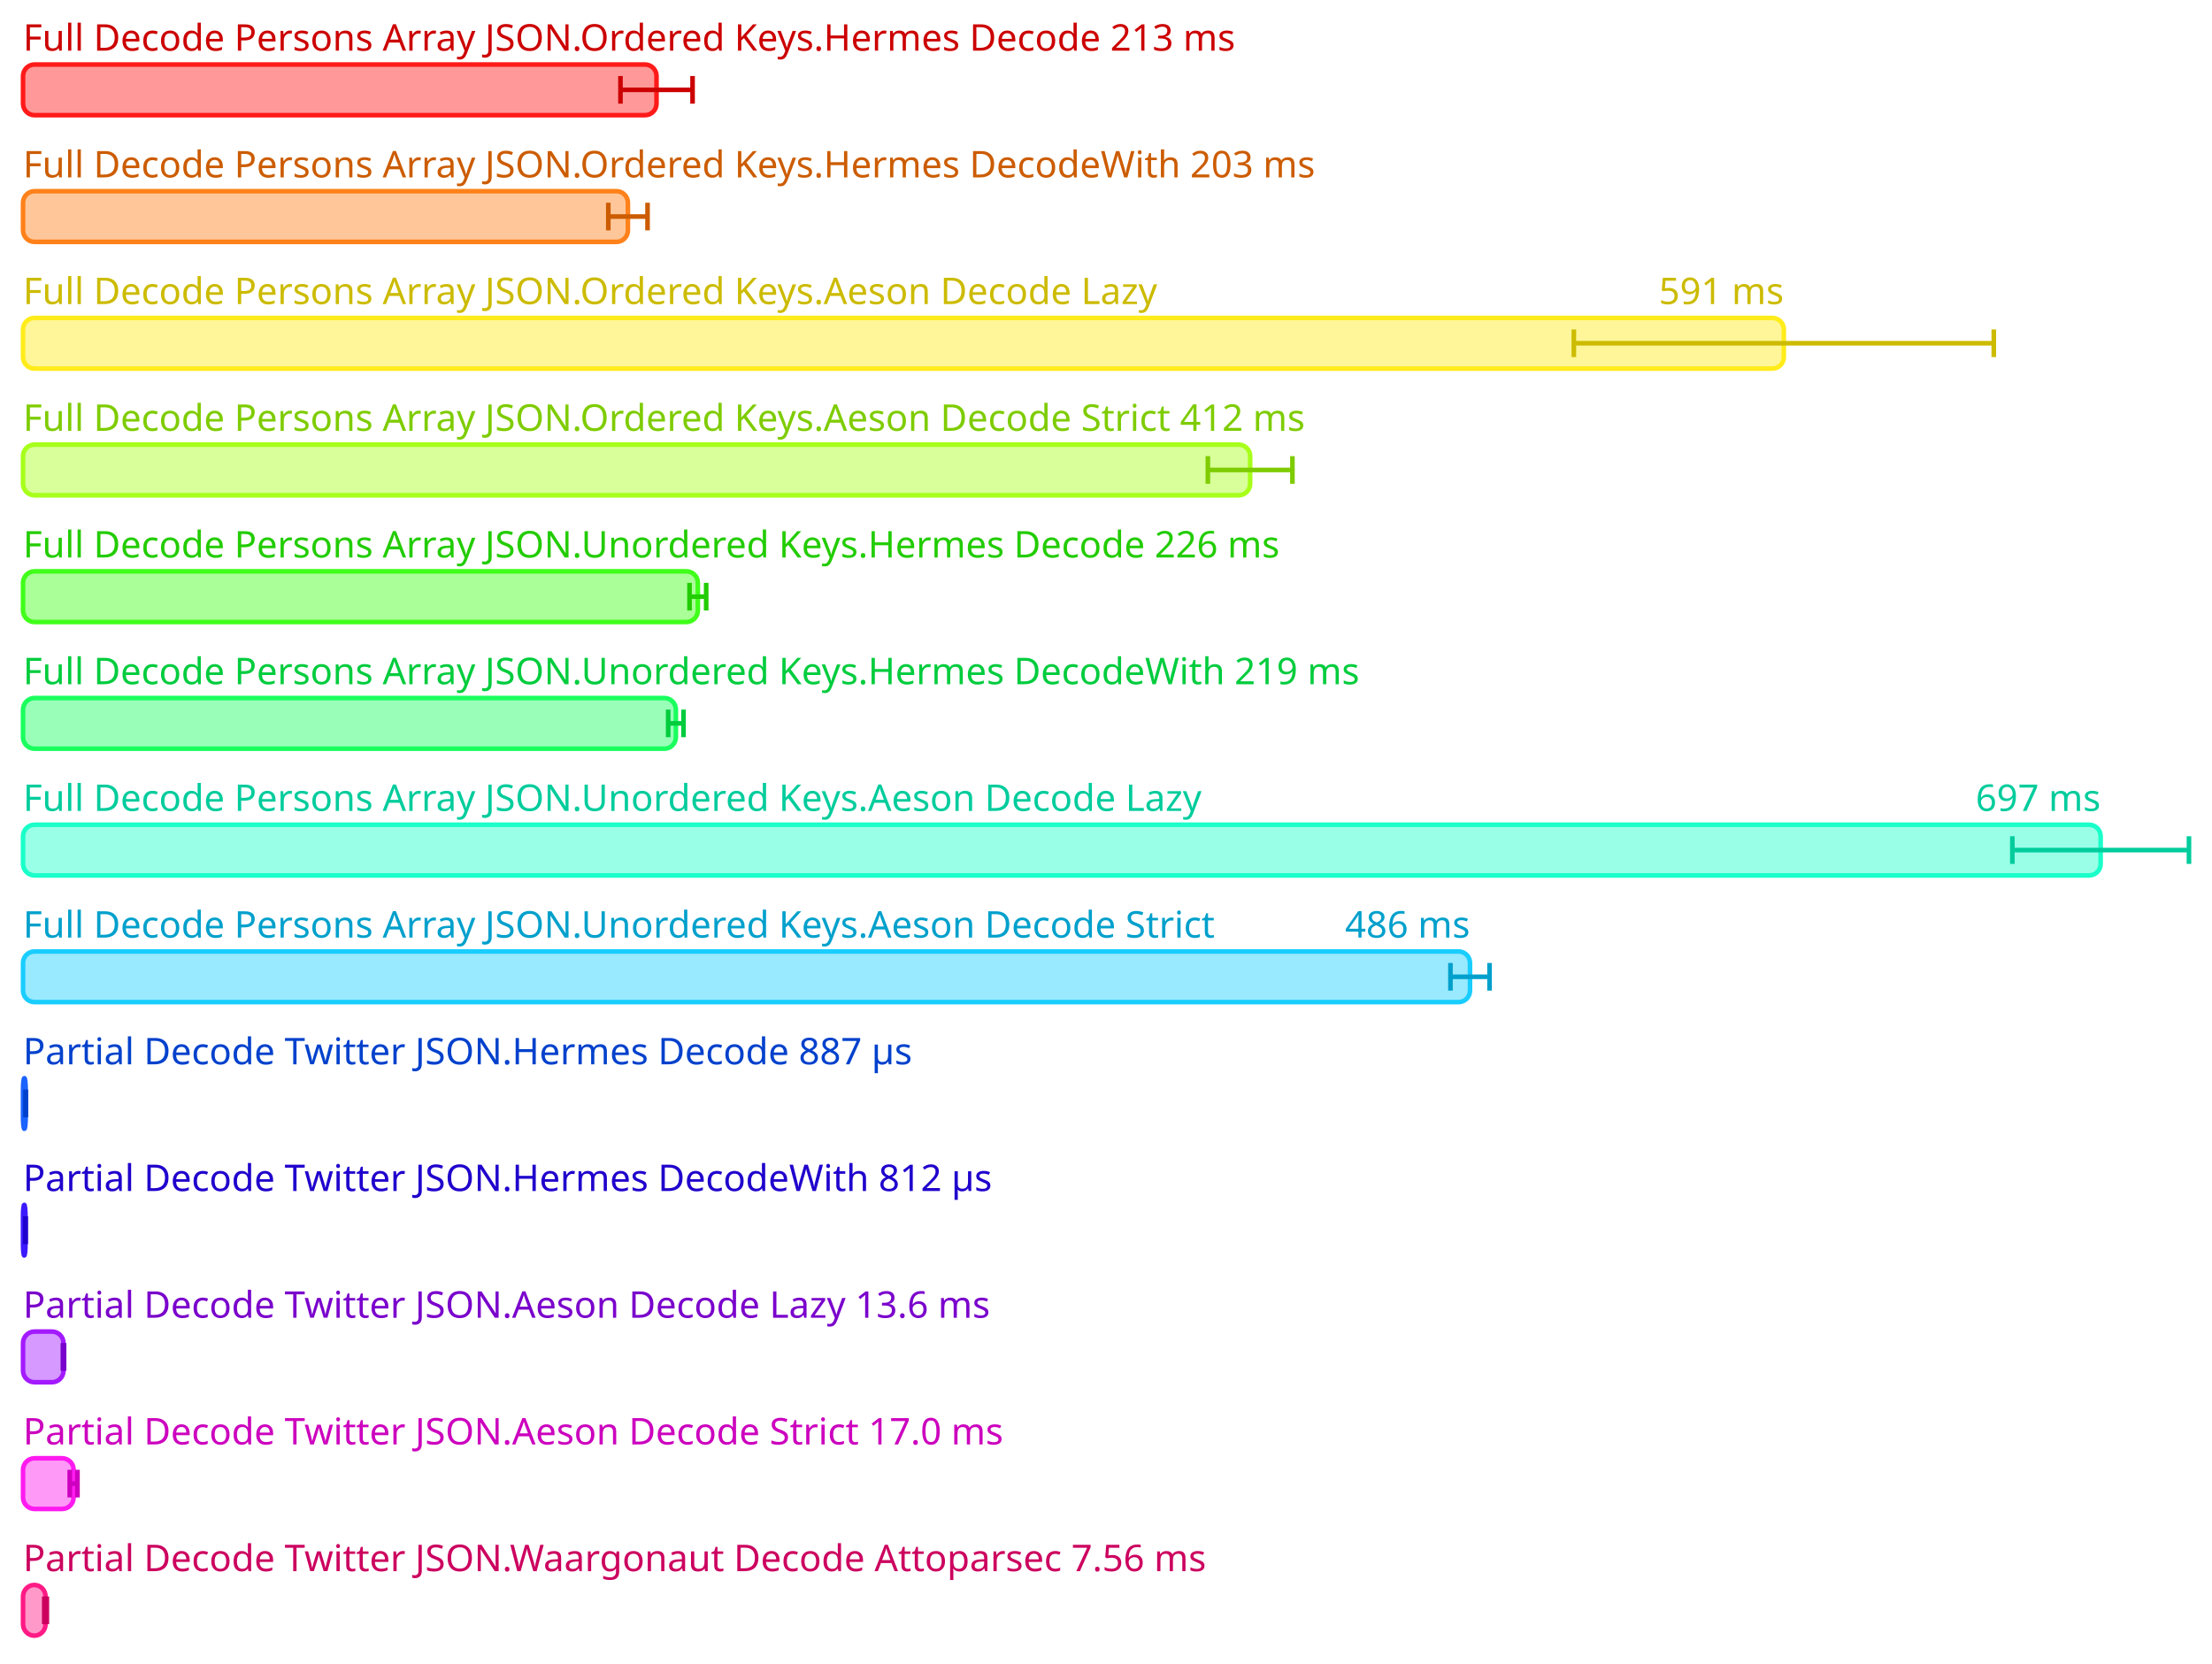
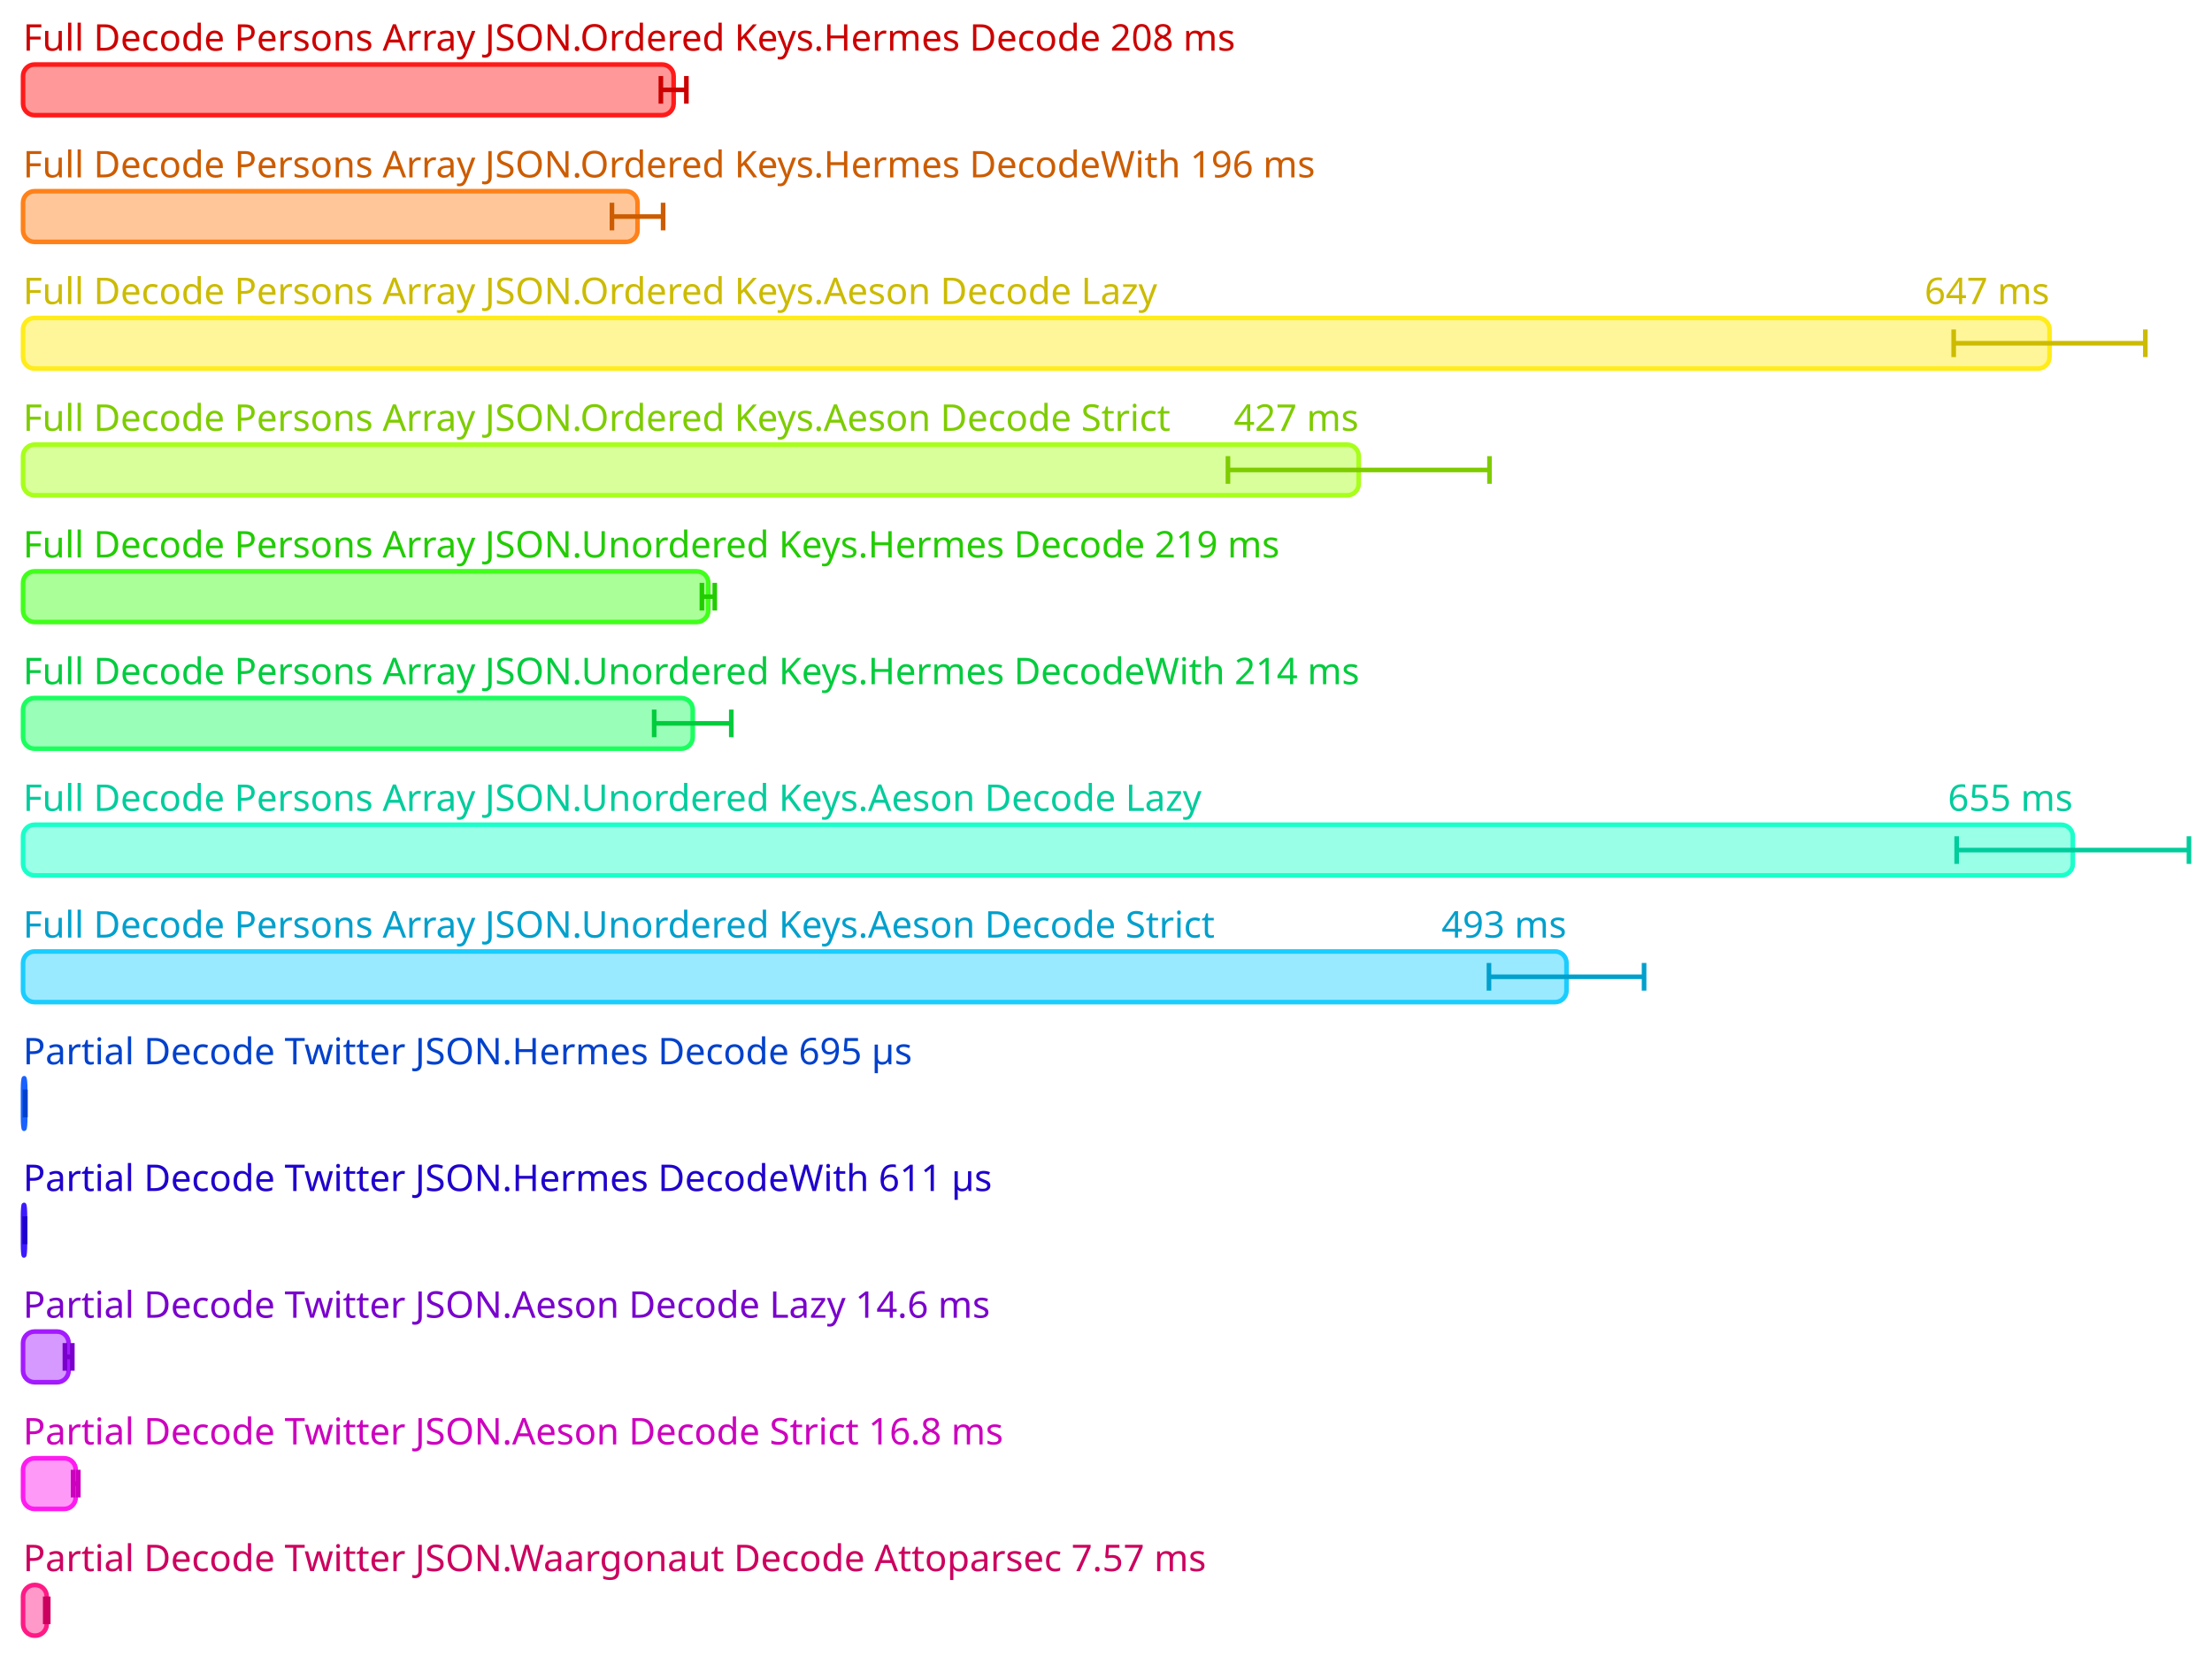
<svg xmlns="http://www.w3.org/2000/svg" height="722" width="960.0" font-size="16" font-family="sans-serif" stroke-width="2">
  <g transform="translate(10.0 0)">
-     <text fill="hsl(0, 100%, 40%)" y="22">Full Decode Persons Array JSON.Ordered Keys.Hermes Decode 213  ms</text>
+     <text fill="hsl(0, 100%, 40%)" y="22">Full Decode Persons Array JSON.Ordered Keys.Hermes Decode 208  ms</text>
    <g>
-       <rect y="28" rx="5" height="22" width="274.927" fill="hsl(0, 100%, 80%)" stroke="hsl(0, 100%, 55%)" />
+       <rect y="28" rx="5" height="22" width="282.351" fill="hsl(0, 100%, 80%)" stroke="hsl(0, 100%, 55%)" />
      <g stroke="hsl(0, 100%, 40%)">
-         <line x1="259.285" x2="290.569" y1="39" y2="39" />
-         <line x1="259.285" x2="259.285" y1="33" y2="45" />
-         <line x1="290.569" x2="290.569" y1="33" y2="45" />
+         <line x1="276.816" x2="287.885" y1="39" y2="39" />
+         <line x1="276.816" x2="276.816" y1="33" y2="45" />
+         <line x1="287.885" x2="287.885" y1="33" y2="45" />
      </g>
    </g>
-     <text fill="hsl(27, 100%, 40%)" y="77">Full Decode Persons Array JSON.Ordered Keys.Hermes DecodeWith 203  ms</text>
+     <text fill="hsl(27, 100%, 40%)" y="77">Full Decode Persons Array JSON.Ordered Keys.Hermes DecodeWith 196  ms</text>
    <g>
-       <rect y="83" rx="5" height="22" width="262.514" fill="hsl(27, 100%, 80%)" stroke="hsl(27, 100%, 55%)" />
+       <rect y="83" rx="5" height="22" width="266.689" fill="hsl(27, 100%, 80%)" stroke="hsl(27, 100%, 55%)" />
      <g stroke="hsl(27, 100%, 40%)">
-         <line x1="254.001" x2="271.027" y1="94" y2="94" />
-         <line x1="254.001" x2="254.001" y1="88" y2="100" />
-         <line x1="271.027" x2="271.027" y1="88" y2="100" />
+         <line x1="255.591" x2="277.787" y1="94" y2="94" />
+         <line x1="255.591" x2="255.591" y1="88" y2="100" />
+         <line x1="277.787" x2="277.787" y1="88" y2="100" />
      </g>
    </g>
    <g fill="hsl(55, 100%, 40%)">
      <text y="132">Full Decode Persons Array JSON.Ordered Keys.Aeson Decode Lazy</text>
-       <text y="132" x="764.17" text-anchor="end">591  ms</text>
+       <text y="132" x="879.48" text-anchor="end">647  ms</text>
    </g>
    <g>
-       <rect y="138" rx="5" height="22" width="764.17" fill="hsl(55, 100%, 80%)" stroke="hsl(55, 100%, 55%)" />
+       <rect y="138" rx="5" height="22" width="879.48" fill="hsl(55, 100%, 80%)" stroke="hsl(55, 100%, 55%)" />
      <g stroke="hsl(55, 100%, 40%)">
-         <line x1="673.041" x2="855.3" y1="149" y2="149" />
-         <line x1="673.041" x2="673.041" y1="143" y2="155" />
-         <line x1="855.3" x2="855.3" y1="143" y2="155" />
+         <line x1="837.891" x2="921.069" y1="149" y2="149" />
+         <line x1="837.891" x2="837.891" y1="143" y2="155" />
+         <line x1="921.069" x2="921.069" y1="143" y2="155" />
      </g>
    </g>
-     <text fill="hsl(83, 100%, 40%)" y="187">Full Decode Persons Array JSON.Ordered Keys.Aeson Decode Strict 412  ms</text>
+     <g fill="hsl(83, 100%, 40%)">
+       <text y="187">Full Decode Persons Array JSON.Ordered Keys.Aeson Decode Strict</text>
+       <text y="187" x="579.674" text-anchor="end">427  ms</text>
+     </g>
    <g>
-       <rect y="193" rx="5" height="22" width="532.557" fill="hsl(83, 100%, 80%)" stroke="hsl(83, 100%, 55%)" />
+       <rect y="193" rx="5" height="22" width="579.674" fill="hsl(83, 100%, 80%)" stroke="hsl(83, 100%, 55%)" />
      <g stroke="hsl(83, 100%, 40%)">
-         <line x1="514.21" x2="550.904" y1="204" y2="204" />
-         <line x1="514.21" x2="514.21" y1="198" y2="210" />
-         <line x1="550.904" x2="550.904" y1="198" y2="210" />
+         <line x1="522.921" x2="636.428" y1="204" y2="204" />
+         <line x1="522.921" x2="522.921" y1="198" y2="210" />
+         <line x1="636.428" x2="636.428" y1="198" y2="210" />
      </g>
    </g>
-     <text fill="hsl(110, 100%, 40%)" y="242">Full Decode Persons Array JSON.Unordered Keys.Hermes Decode 226  ms</text>
+     <text fill="hsl(110, 100%, 40%)" y="242">Full Decode Persons Array JSON.Unordered Keys.Hermes Decode 219  ms</text>
    <g>
-       <rect y="248" rx="5" height="22" width="292.867" fill="hsl(110, 100%, 80%)" stroke="hsl(110, 100%, 55%)" />
+       <rect y="248" rx="5" height="22" width="297.405" fill="hsl(110, 100%, 80%)" stroke="hsl(110, 100%, 55%)" />
      <g stroke="hsl(110, 100%, 40%)">
-         <line x1="289.252" x2="296.481" y1="259" y2="259" />
-         <line x1="289.252" x2="289.252" y1="253" y2="265" />
-         <line x1="296.481" x2="296.481" y1="253" y2="265" />
+         <line x1="294.614" x2="300.197" y1="259" y2="259" />
+         <line x1="294.614" x2="294.614" y1="253" y2="265" />
+         <line x1="300.197" x2="300.197" y1="253" y2="265" />
      </g>
    </g>
-     <text fill="hsl(138, 100%, 40%)" y="297">Full Decode Persons Array JSON.Unordered Keys.Hermes DecodeWith 219  ms</text>
+     <text fill="hsl(138, 100%, 40%)" y="297">Full Decode Persons Array JSON.Unordered Keys.Hermes DecodeWith 214  ms</text>
    <g>
-       <rect y="303" rx="5" height="22" width="283.318" fill="hsl(138, 100%, 80%)" stroke="hsl(138, 100%, 55%)" />
+       <rect y="303" rx="5" height="22" width="290.644" fill="hsl(138, 100%, 80%)" stroke="hsl(138, 100%, 55%)" />
      <g stroke="hsl(138, 100%, 40%)">
-         <line x1="279.989" x2="286.648" y1="314" y2="314" />
-         <line x1="279.989" x2="279.989" y1="308" y2="320" />
-         <line x1="286.648" x2="286.648" y1="308" y2="320" />
+         <line x1="273.91" x2="307.378" y1="314" y2="314" />
+         <line x1="273.91" x2="273.91" y1="308" y2="320" />
+         <line x1="307.378" x2="307.378" y1="308" y2="320" />
      </g>
    </g>
    <g fill="hsl(166, 100%, 40%)">
      <text y="352">Full Decode Persons Array JSON.Unordered Keys.Aeson Decode Lazy</text>
-       <text y="352" x="901.677" text-anchor="end">697  ms</text>
+       <text y="352" x="889.598" text-anchor="end">655  ms</text>
    </g>
    <g>
-       <rect y="358" rx="5" height="22" width="901.677" fill="hsl(166, 100%, 80%)" stroke="hsl(166, 100%, 55%)" />
+       <rect y="358" rx="5" height="22" width="889.598" fill="hsl(166, 100%, 80%)" stroke="hsl(166, 100%, 55%)" />
      <g stroke="hsl(166, 100%, 40%)">
-         <line x1="863.354" x2="940.0" y1="369" y2="369" />
-         <line x1="863.354" x2="863.354" y1="363" y2="375" />
+         <line x1="839.196" x2="940.0" y1="369" y2="369" />
+         <line x1="839.196" x2="839.196" y1="363" y2="375" />
        <line x1="940.0" x2="940.0" y1="363" y2="375" />
      </g>
    </g>
    <g fill="hsl(193, 100%, 40%)">
      <text y="407">Full Decode Persons Array JSON.Unordered Keys.Aeson Decode Strict</text>
-       <text y="407" x="627.977" text-anchor="end">486  ms</text>
+       <text y="407" x="669.862" text-anchor="end">493  ms</text>
    </g>
    <g>
-       <rect y="413" rx="5" height="22" width="627.977" fill="hsl(193, 100%, 80%)" stroke="hsl(193, 100%, 55%)" />
+       <rect y="413" rx="5" height="22" width="669.862" fill="hsl(193, 100%, 80%)" stroke="hsl(193, 100%, 55%)" />
      <g stroke="hsl(193, 100%, 40%)">
-         <line x1="619.495" x2="636.458" y1="424" y2="424" />
-         <line x1="619.495" x2="619.495" y1="418" y2="430" />
-         <line x1="636.458" x2="636.458" y1="418" y2="430" />
+         <line x1="636.205" x2="703.52" y1="424" y2="424" />
+         <line x1="636.205" x2="636.205" y1="418" y2="430" />
+         <line x1="703.52" x2="703.52" y1="418" y2="430" />
      </g>
    </g>
-     <text fill="hsl(221, 100%, 40%)" y="462">Partial Decode Twitter JSON.Hermes Decode 887  μs</text>
+     <text fill="hsl(221, 100%, 40%)" y="462">Partial Decode Twitter JSON.Hermes Decode 695  μs</text>
    <g>
-       <rect y="468" rx="5" height="22" width="1.147" fill="hsl(221, 100%, 80%)" stroke="hsl(221, 100%, 55%)" />
+       <rect y="468" rx="5" height="22" width="0.944" fill="hsl(221, 100%, 80%)" stroke="hsl(221, 100%, 55%)" />
      <g stroke="hsl(221, 100%, 40%)">
-         <line x1="1.085" x2="1.208" y1="479" y2="479" />
-         <line x1="1.085" x2="1.085" y1="473" y2="485" />
-         <line x1="1.208" x2="1.208" y1="473" y2="485" />
+         <line x1="0.87" x2="1.018" y1="479" y2="479" />
+         <line x1="0.87" x2="0.87" y1="473" y2="485" />
+         <line x1="1.018" x2="1.018" y1="473" y2="485" />
      </g>
    </g>
-     <text fill="hsl(249, 100%, 40%)" y="517">Partial Decode Twitter JSON.Hermes DecodeWith 812  μs</text>
+     <text fill="hsl(249, 100%, 40%)" y="517">Partial Decode Twitter JSON.Hermes DecodeWith 611  μs</text>
    <g>
-       <rect y="523" rx="5" height="22" width="1.051" fill="hsl(249, 100%, 80%)" stroke="hsl(249, 100%, 55%)" />
+       <rect y="523" rx="5" height="22" width="0.83" fill="hsl(249, 100%, 80%)" stroke="hsl(249, 100%, 55%)" />
      <g stroke="hsl(249, 100%, 40%)">
-         <line x1="0.978" x2="1.123" y1="534" y2="534" />
-         <line x1="0.978" x2="0.978" y1="528" y2="540" />
-         <line x1="1.123" x2="1.123" y1="528" y2="540" />
+         <line x1="0.758" x2="0.903" y1="534" y2="534" />
+         <line x1="0.758" x2="0.758" y1="528" y2="540" />
+         <line x1="0.903" x2="0.903" y1="528" y2="540" />
      </g>
    </g>
-     <text fill="hsl(276, 100%, 40%)" y="572">Partial Decode Twitter JSON.Aeson Decode Lazy 13.6 ms</text>
+     <text fill="hsl(276, 100%, 40%)" y="572">Partial Decode Twitter JSON.Aeson Decode Lazy 14.6 ms</text>
    <g>
-       <rect y="578" rx="5" height="22" width="17.548" fill="hsl(276, 100%, 80%)" stroke="hsl(276, 100%, 55%)" />
+       <rect y="578" rx="5" height="22" width="19.777" fill="hsl(276, 100%, 80%)" stroke="hsl(276, 100%, 55%)" />
      <g stroke="hsl(276, 100%, 40%)">
-         <line x1="17.293" x2="17.803" y1="589" y2="589" />
-         <line x1="17.293" x2="17.293" y1="583" y2="595" />
-         <line x1="17.803" x2="17.803" y1="583" y2="595" />
+         <line x1="18.164" x2="21.389" y1="589" y2="589" />
+         <line x1="18.164" x2="18.164" y1="583" y2="595" />
+         <line x1="21.389" x2="21.389" y1="583" y2="595" />
      </g>
    </g>
-     <text fill="hsl(304, 100%, 40%)" y="627">Partial Decode Twitter JSON.Aeson Decode Strict 17.0 ms</text>
+     <text fill="hsl(304, 100%, 40%)" y="627">Partial Decode Twitter JSON.Aeson Decode Strict 16.8 ms</text>
    <g>
-       <rect y="633" rx="5" height="22" width="21.943" fill="hsl(304, 100%, 80%)" stroke="hsl(304, 100%, 55%)" />
+       <rect y="633" rx="5" height="22" width="22.86" fill="hsl(304, 100%, 80%)" stroke="hsl(304, 100%, 55%)" />
      <g stroke="hsl(304, 100%, 40%)">
-         <line x1="20.259" x2="23.626" y1="644" y2="644" />
-         <line x1="20.259" x2="20.259" y1="638" y2="650" />
-         <line x1="23.626" x2="23.626" y1="638" y2="650" />
+         <line x1="21.727" x2="23.993" y1="644" y2="644" />
+         <line x1="21.727" x2="21.727" y1="638" y2="650" />
+         <line x1="23.993" x2="23.993" y1="638" y2="650" />
      </g>
    </g>
-     <text fill="hsl(332, 100%, 40%)" y="682">Partial Decode Twitter JSON.Waargonaut Decode Attoparsec 7.56 ms</text>
+     <text fill="hsl(332, 100%, 40%)" y="682">Partial Decode Twitter JSON.Waargonaut Decode Attoparsec 7.57 ms</text>
    <g>
-       <rect y="688" rx="5" height="22" width="9.771" fill="hsl(332, 100%, 80%)" stroke="hsl(332, 100%, 55%)" />
+       <rect y="688" rx="5" height="22" width="10.282" fill="hsl(332, 100%, 80%)" stroke="hsl(332, 100%, 55%)" />
      <g stroke="hsl(332, 100%, 40%)">
-         <line x1="9.215" x2="10.327" y1="699" y2="699" />
-         <line x1="9.215" x2="9.215" y1="693" y2="705" />
-         <line x1="10.327" x2="10.327" y1="693" y2="705" />
+         <line x1="9.625" x2="10.939" y1="699" y2="699" />
+         <line x1="9.625" x2="9.625" y1="693" y2="705" />
+         <line x1="10.939" x2="10.939" y1="693" y2="705" />
      </g>
    </g>
  </g>
</svg>
